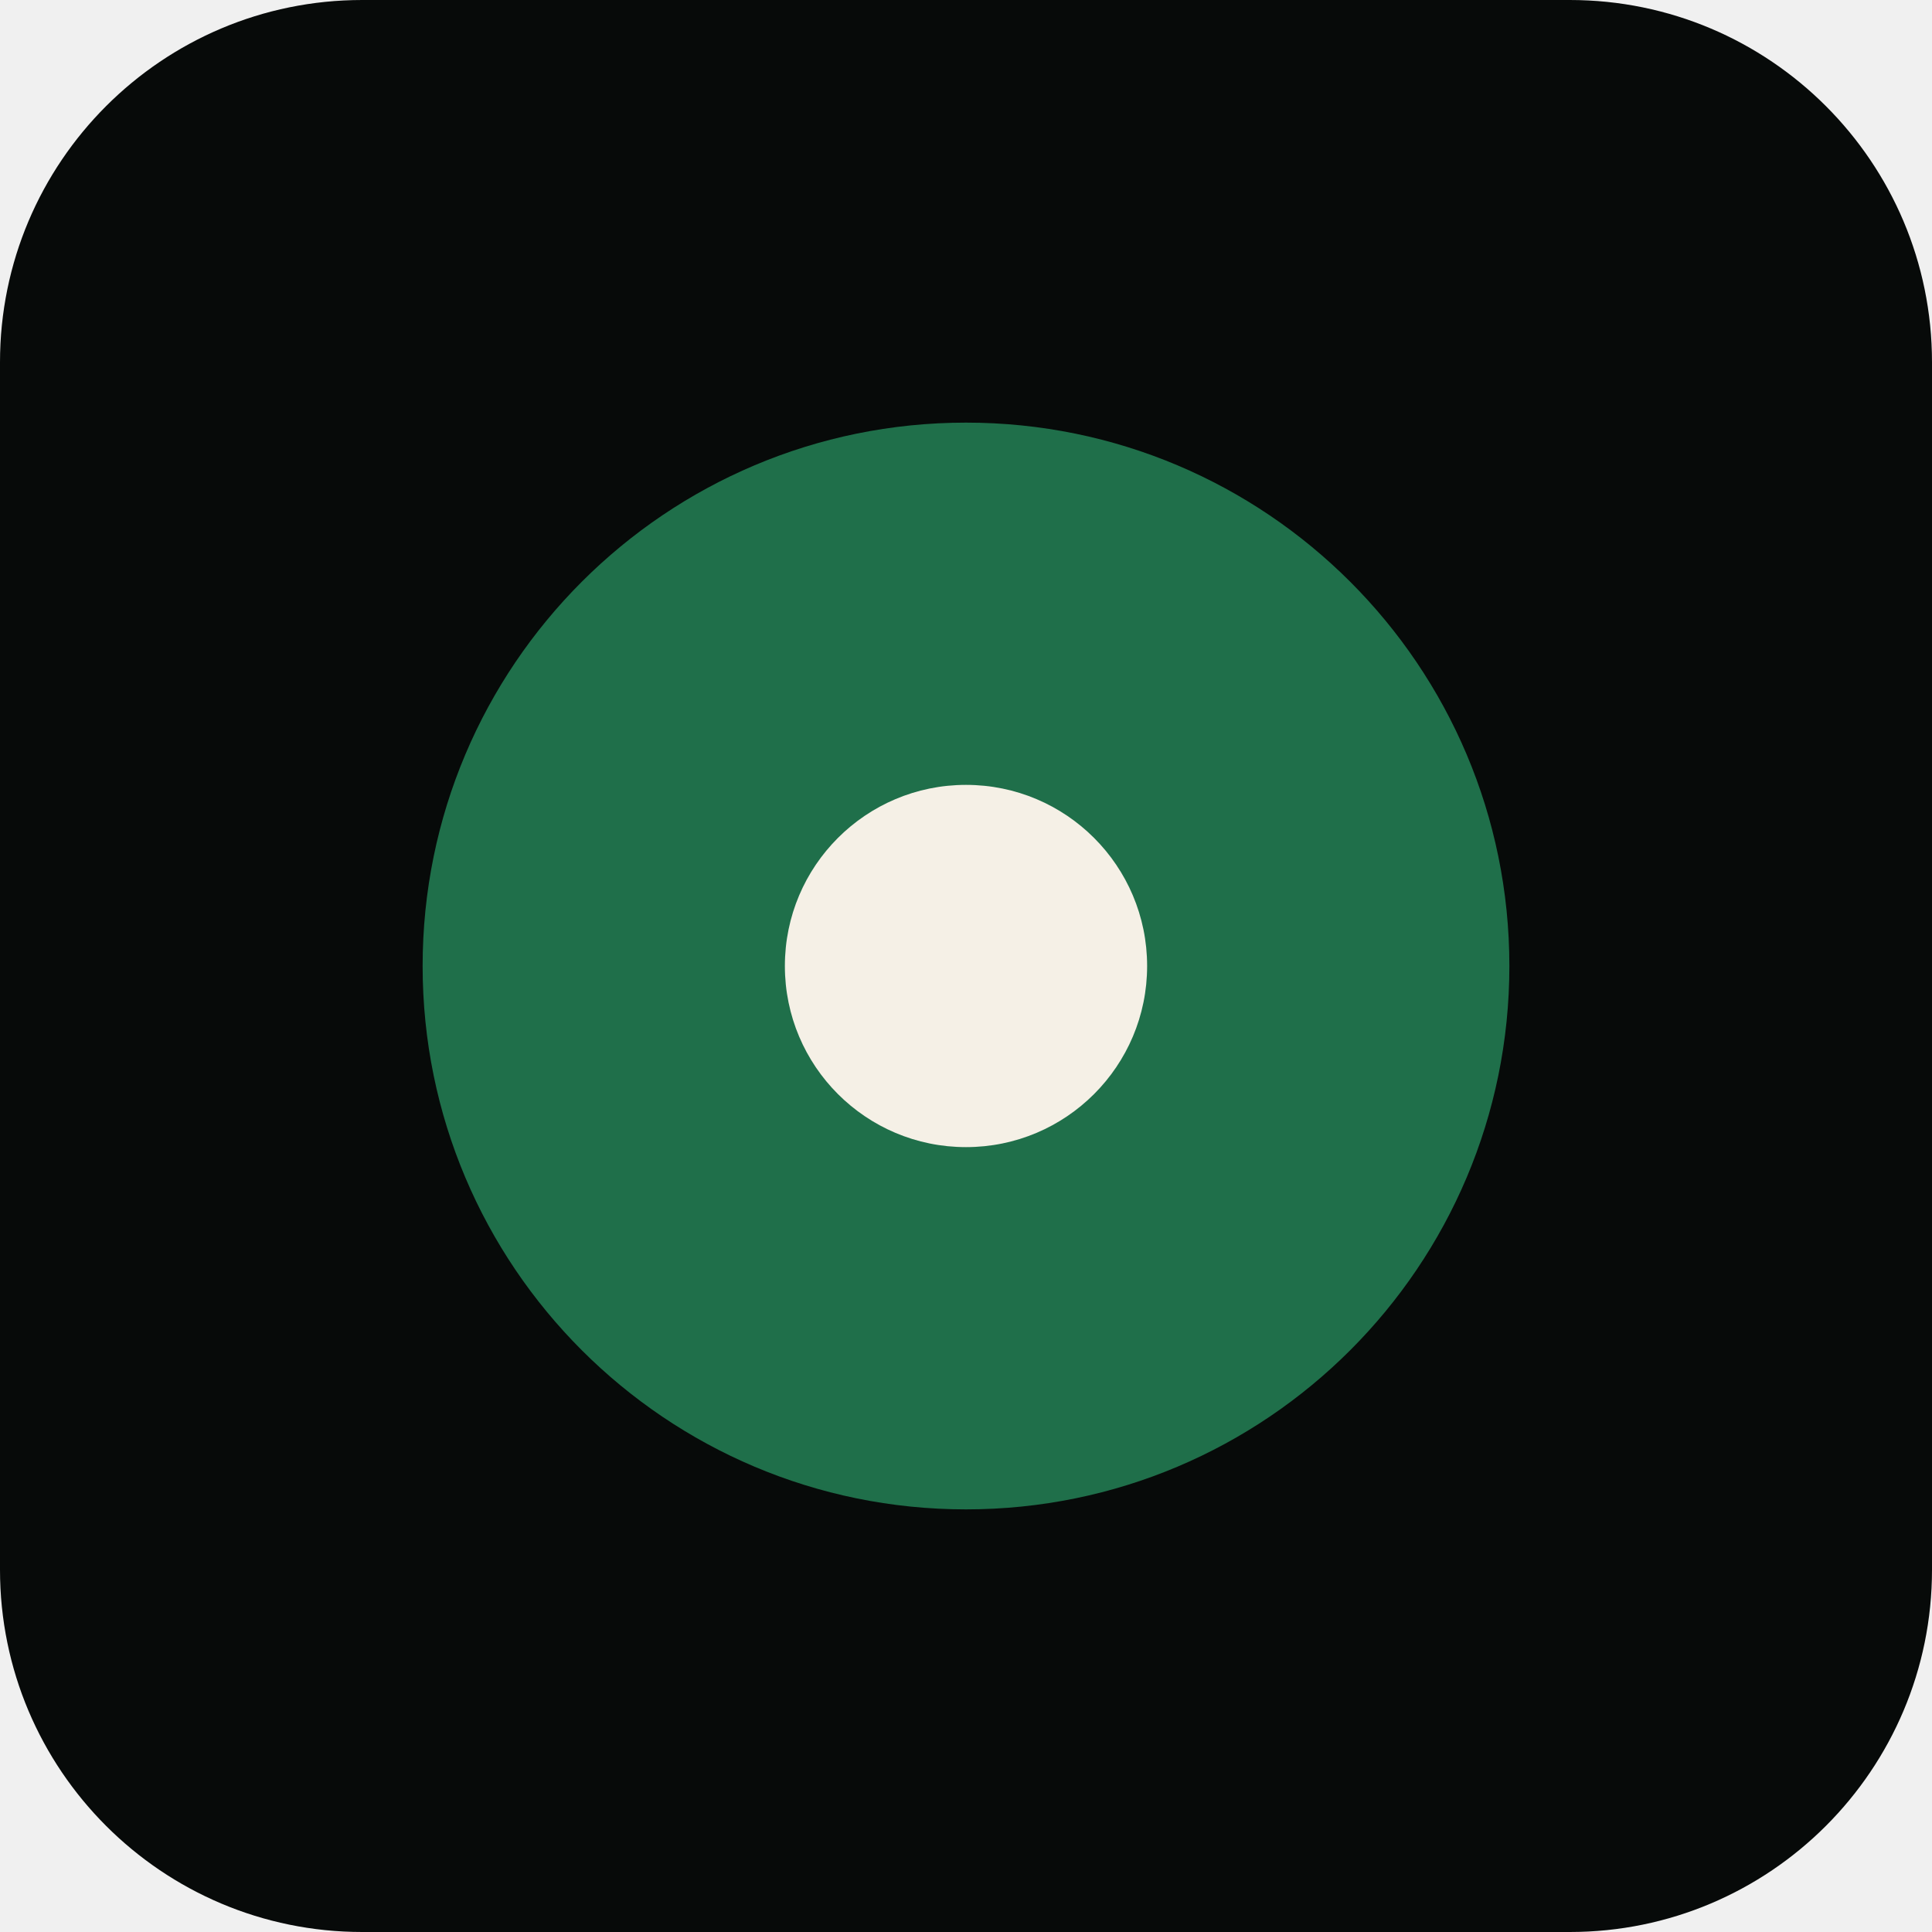
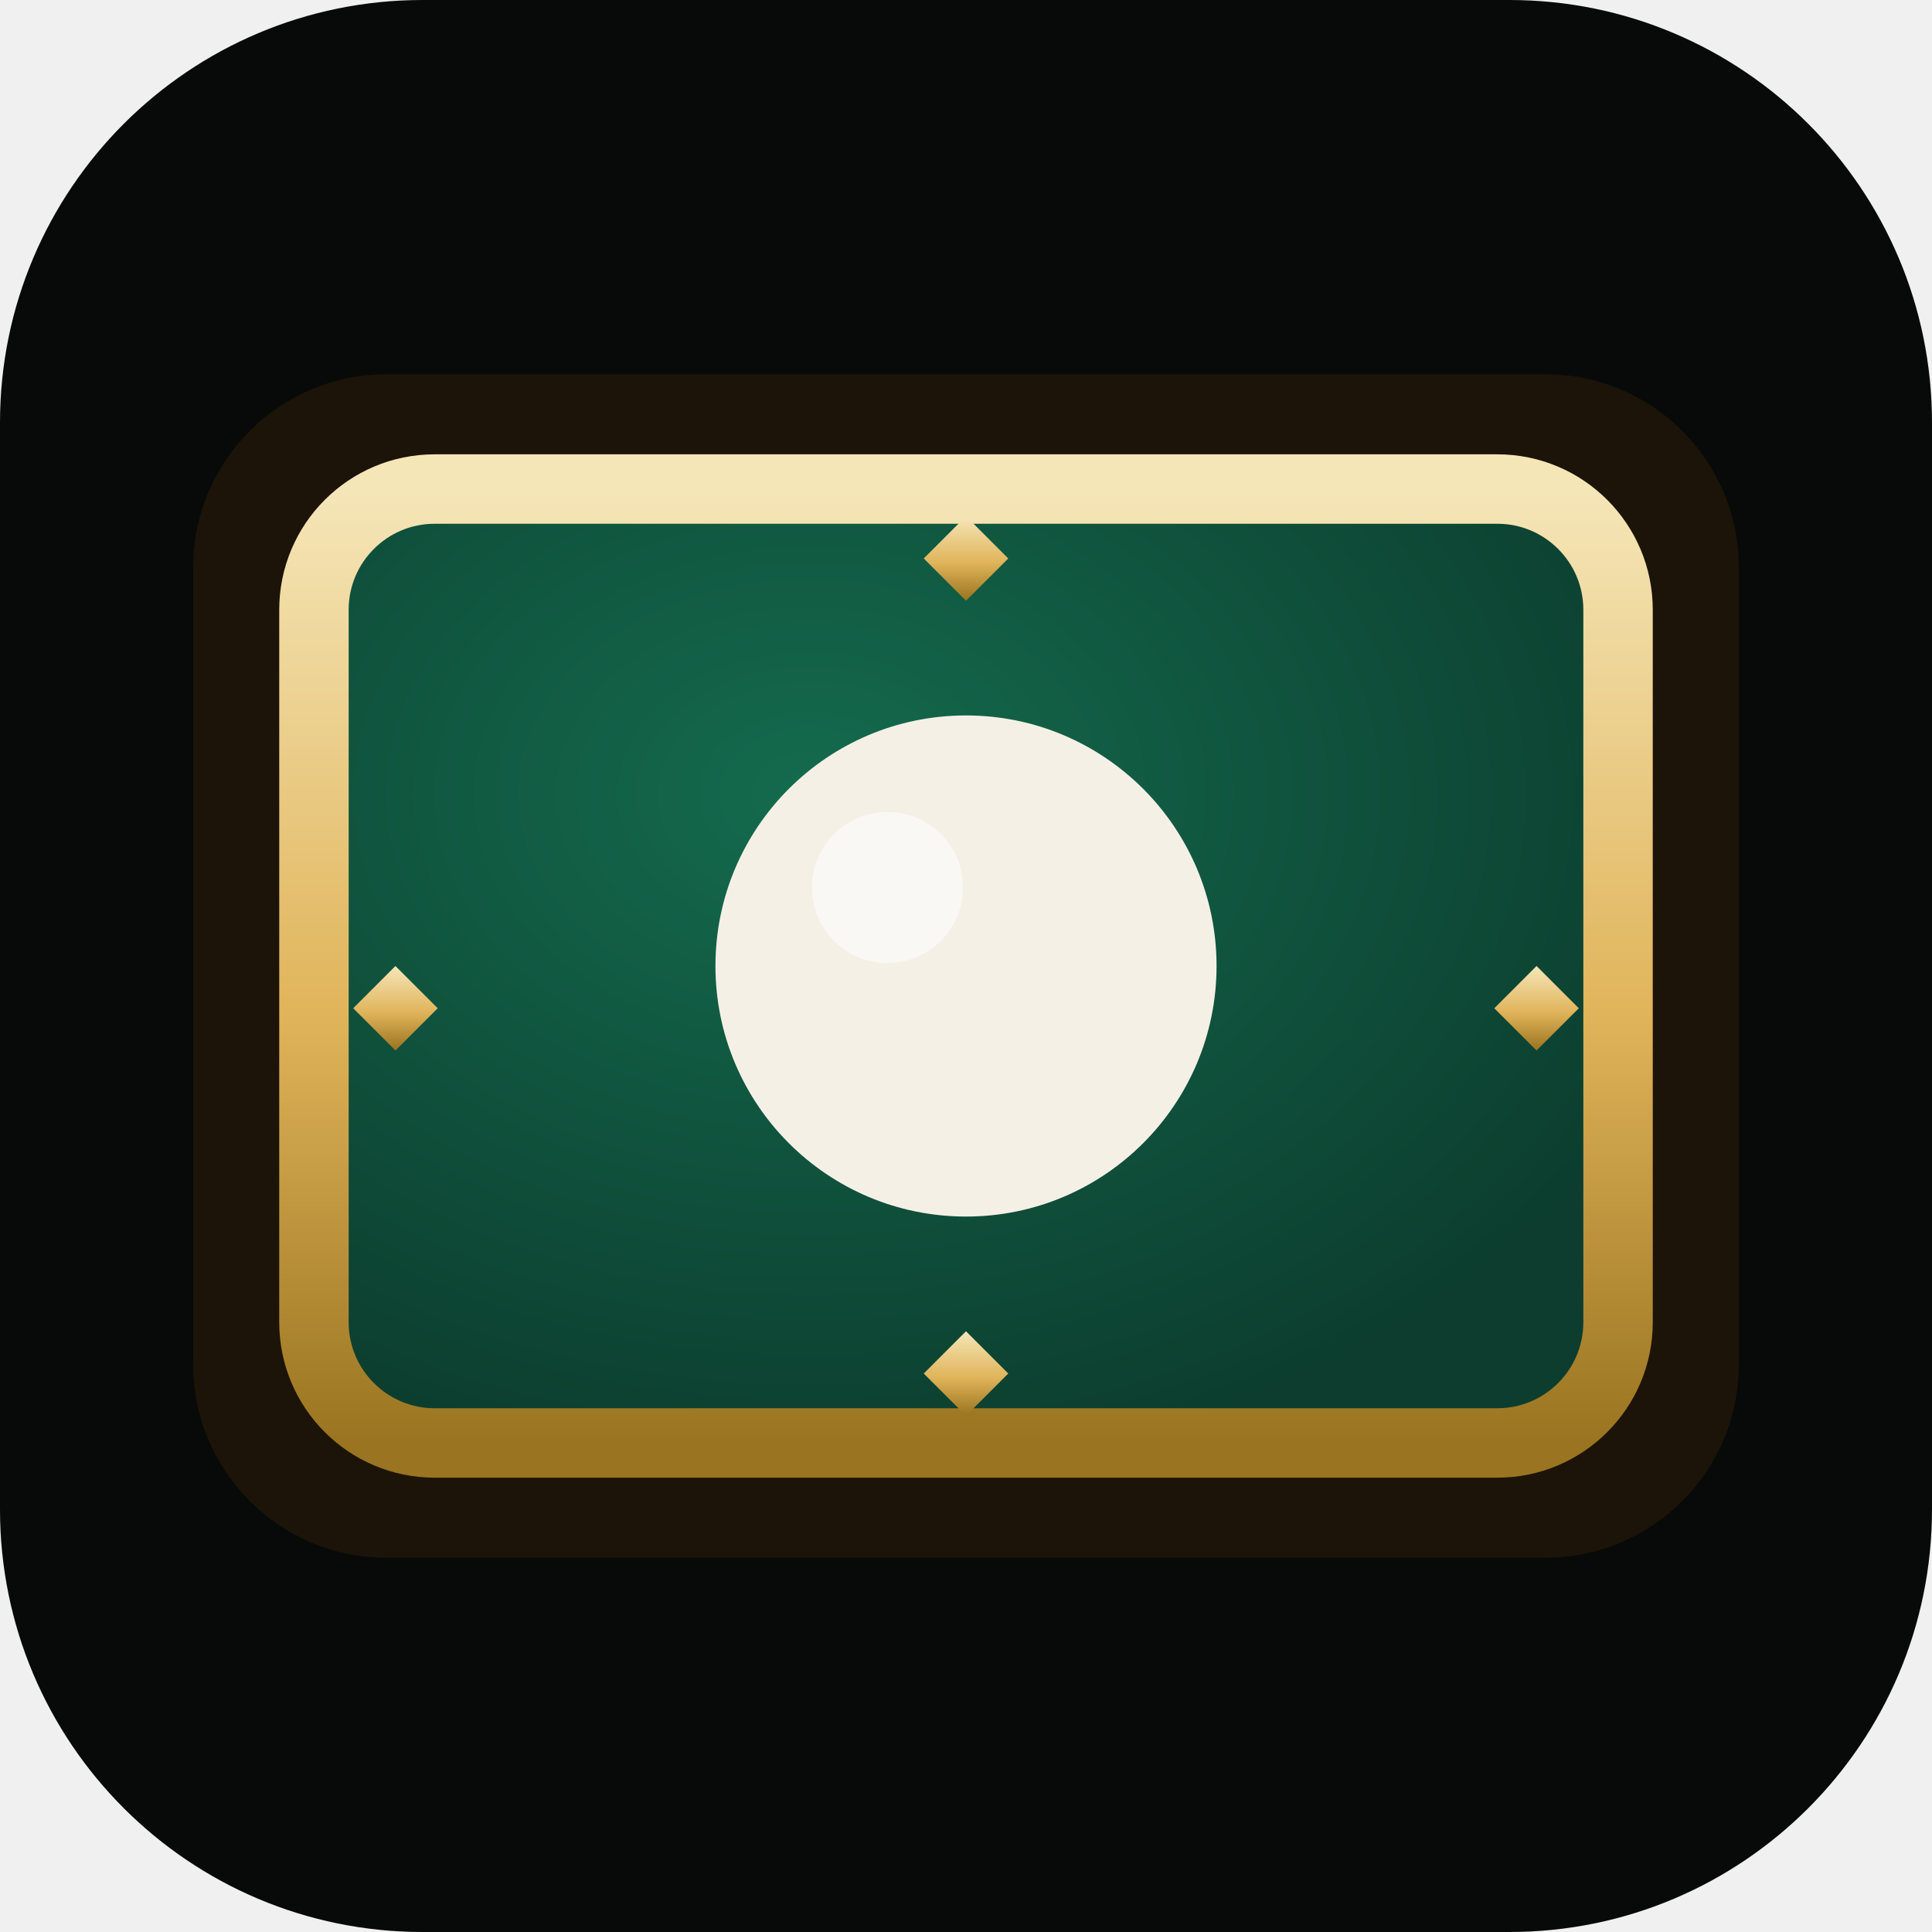
- <svg xmlns="http://www.w3.org/2000/svg" viewBox="0 0 32 32">
-   <rect width="32" height="32" rx="6" fill="#070a09" />
-   <circle cx="16" cy="16" r="9" fill="#1f6f4a" />
-   <circle cx="16" cy="16" r="3" fill="#f5f0e6" />
+ <svg xmlns="http://www.w3.org/2000/svg" viewBox="0 0 32 32" role="img" aria-label="RackUp">
+   <defs>
+     <radialGradient id="felt" cx="38%" cy="32%" r="72%">
+       <stop offset="0%" stop-color="#146b4e" />
+       <stop offset="100%" stop-color="#0c3d2e" />
+     </radialGradient>
+     <linearGradient id="gold" x1="0" y1="0" x2="0" y2="1">
+       <stop offset="0%" stop-color="#f5e6b8" />
+       <stop offset="55%" stop-color="#e0b45a" />
+       <stop offset="100%" stop-color="#9a7420" />
+     </linearGradient>
+   </defs>
+   <rect width="32" height="32" rx="7" fill="#070a09" />
+   <rect x="3.2" y="6.2" width="25.6" height="19.6" rx="3.2" fill="#1c1408" />
+   <rect x="5.2" y="8.1" width="21.6" height="15.8" rx="2" fill="url(#felt)" />
+   <rect x="5.2" y="8.1" width="21.6" height="15.8" rx="2" fill="none" stroke="url(#gold)" stroke-width="1.15" />
+   <circle cx="16" cy="16" r="4.15" fill="#f5f0e6" />
+   <circle cx="14.7" cy="14.7" r="1.25" fill="#fff" opacity="0.55" />
+   <polygon points="16,8.55 16.7,9.25 16,9.95 15.3,9.25" fill="url(#gold)" />
+   <polygon points="16,22.05 16.7,22.75 16,23.45 15.3,22.75" fill="url(#gold)" />
+   <polygon points="6.55,16 7.25,16.7 6.55,17.4 5.85,16.7" fill="url(#gold)" />
+   <polygon points="25.45,16 26.15,16.7 25.45,17.4 24.75,16.7" fill="url(#gold)" />
</svg>
